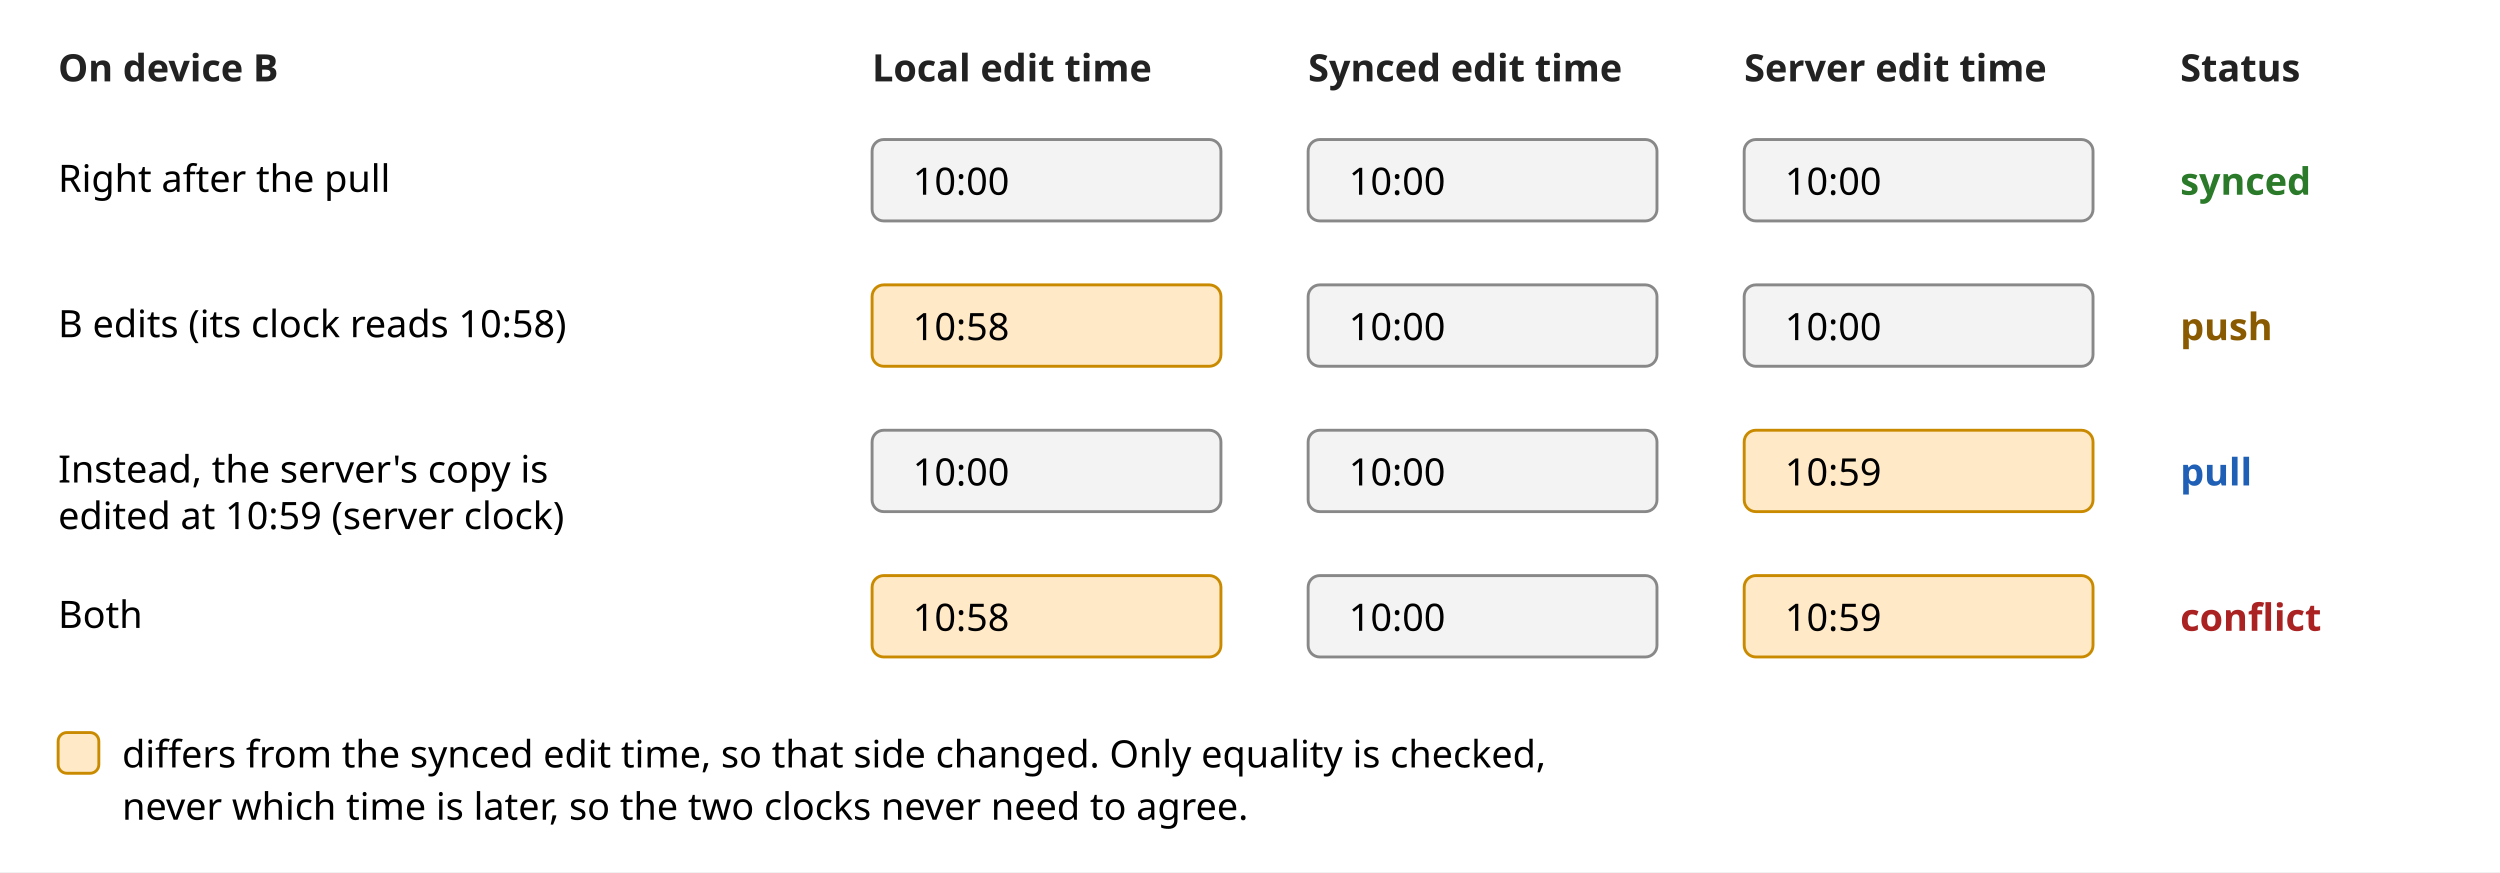
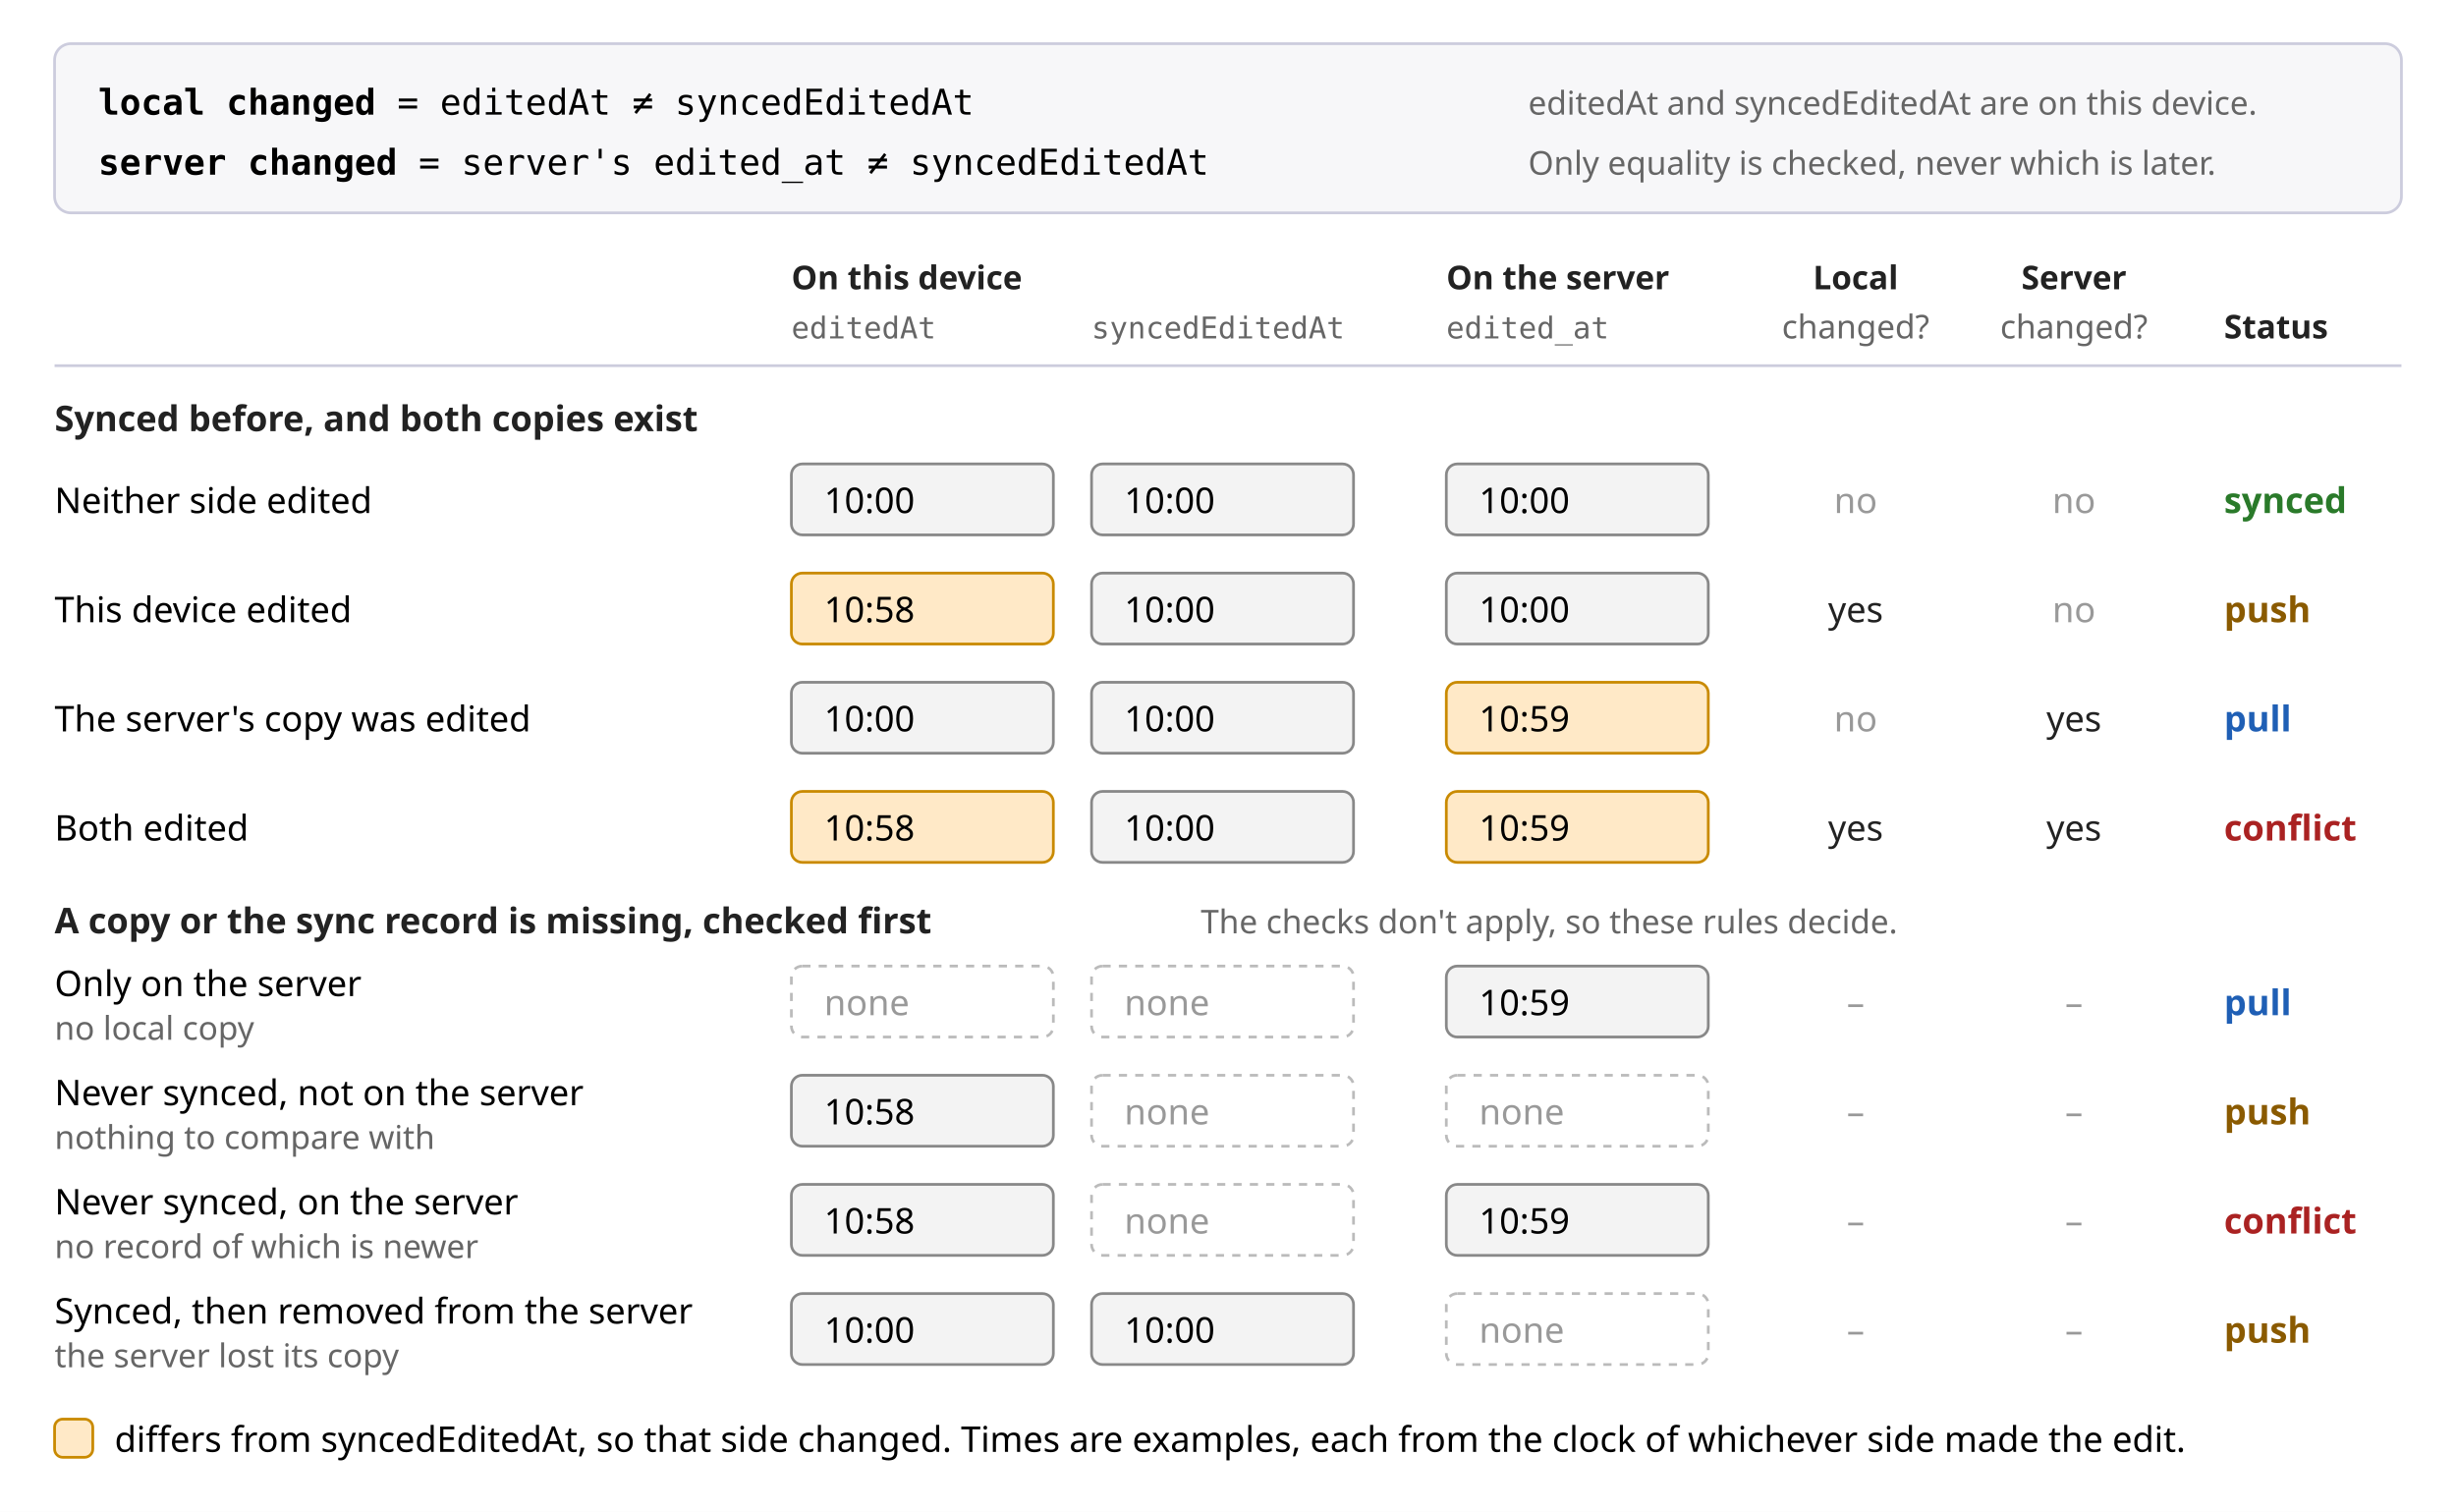
- <svg xmlns="http://www.w3.org/2000/svg" width="860" height="300" viewBox="0 0 860 300" font-family="system-ui, sans-serif" font-size="13">
-   <rect width="860" height="300" fill="#fff" />
-   <g font-weight="600" fill="#222">
-     <text x="20" y="28">On device B</text>
-     <text x="300" y="28">Local edit time</text>
-     <text x="450" y="28">Synced edit time</text>
-     <text x="600" y="28">Server edit time</text>
-     <text x="750" y="28">Status</text>
+ <svg xmlns="http://www.w3.org/2000/svg" width="900" height="554" viewBox="0 0 900 554" font-family="system-ui, sans-serif" font-size="13">
+   <rect width="900" height="554" fill="#fff" />
+   <rect x="20" y="16" width="860" height="62" rx="6" fill="#f7f7f9" stroke="#ccd" />
+   <text x="36" y="42" font-family="ui-monospace, SFMono-Regular, Menlo, Consolas, monospace" font-size="13">
+     <tspan font-weight="600">local changed </tspan> = editedAt ≠ syncedEditedAt</text>
+   <text x="36" y="64" font-family="ui-monospace, SFMono-Regular, Menlo, Consolas, monospace" font-size="13">
+     <tspan font-weight="600">server changed</tspan> = server's edited_at ≠ syncedEditedAt</text>
+   <text x="560" y="42" fill="#666" font-size="12">editedAt and syncedEditedAt are on this device.</text>
+   <text x="560" y="64" fill="#666" font-size="12">Only equality is checked, never which is later.</text>
+   <g font-weight="600" fill="#222" font-size="12">
+     <text x="290" y="106">On this device</text>
+     <text x="530" y="106">On the server</text>
+     <text x="680" y="106" text-anchor="middle">Local</text>
+     <text x="760" y="106" text-anchor="middle">Server</text>
+   </g>
+   <g fill="#666" font-size="12">
+     <text x="290" y="124" font-family="ui-monospace, SFMono-Regular, Menlo, Consolas, monospace" font-size="11">editedAt</text>
+     <text x="400" y="124" font-family="ui-monospace, SFMono-Regular, Menlo, Consolas, monospace" font-size="11">syncedEditedAt</text>
+     <text x="530" y="124" font-family="ui-monospace, SFMono-Regular, Menlo, Consolas, monospace" font-size="11">edited_at</text>
+     <text x="680" y="124" text-anchor="middle">changed?</text>
+     <text x="760" y="124" text-anchor="middle">changed?</text>
+     <text x="815" y="124" font-weight="600" fill="#222">Status</text>
+   </g>
+   <line x1="20" y1="134" x2="880" y2="134" stroke="#ccd" />
+   <text x="20" y="158" font-weight="600" fill="#222">Synced before, and both copies exist</text>
+   <g>
+     <text x="20" y="188">Neither side edited</text>
+     <rect x="290" y="170" width="96" height="26" rx="4" fill="#f3f3f3" stroke="#888" />
+     <text x="302" y="188">10:00</text>
+     <rect x="400" y="170" width="96" height="26" rx="4" fill="#f3f3f3" stroke="#888" />
+     <text x="412" y="188">10:00</text>
+     <rect x="530" y="170" width="96" height="26" rx="4" fill="#f3f3f3" stroke="#888" />
+     <text x="542" y="188">10:00</text>
+     <text x="680" y="188" text-anchor="middle" fill="#999">no</text>
+     <text x="760" y="188" text-anchor="middle" fill="#999">no</text>
+     <text x="815" y="188" font-weight="600" fill="#2a7a2a">synced</text>
  </g>
  <g>
-     <text x="20" y="66">Right after the pull</text>
-     <rect x="300" y="48" width="120" height="28" rx="4" fill="#f3f3f3" stroke="#888" />
-     <text x="314" y="67">10:00</text>
-     <rect x="450" y="48" width="120" height="28" rx="4" fill="#f3f3f3" stroke="#888" />
-     <text x="464" y="67">10:00</text>
-     <rect x="600" y="48" width="120" height="28" rx="4" fill="#f3f3f3" stroke="#888" />
-     <text x="614" y="67">10:00</text>
-     <text x="750" y="67" font-weight="600" fill="#2a7a2a">synced</text>
-     <text x="20" y="116">B edits (its clock reads 10:58)</text>
-     <rect x="300" y="98" width="120" height="28" rx="4" fill="#ffe9c7" stroke="#c98a00" />
-     <text x="314" y="117">10:58</text>
-     <rect x="450" y="98" width="120" height="28" rx="4" fill="#f3f3f3" stroke="#888" />
-     <text x="464" y="117">10:00</text>
-     <rect x="600" y="98" width="120" height="28" rx="4" fill="#f3f3f3" stroke="#888" />
-     <text x="614" y="117">10:00</text>
-     <text x="750" y="117" font-weight="600" fill="#8a5a00">push</text>
-     <text x="20" y="166">Instead, the server's copy is</text>
-     <text x="20" y="182">edited at 10:59 (server clock)</text>
-     <rect x="300" y="148" width="120" height="28" rx="4" fill="#f3f3f3" stroke="#888" />
-     <text x="314" y="167">10:00</text>
-     <rect x="450" y="148" width="120" height="28" rx="4" fill="#f3f3f3" stroke="#888" />
-     <text x="464" y="167">10:00</text>
-     <rect x="600" y="148" width="120" height="28" rx="4" fill="#ffe9c7" stroke="#c98a00" />
-     <text x="614" y="167">10:59</text>
-     <text x="750" y="167" font-weight="600" fill="#1f5fb5">pull</text>
-     <text x="20" y="216">Both</text>
-     <rect x="300" y="198" width="120" height="28" rx="4" fill="#ffe9c7" stroke="#c98a00" />
-     <text x="314" y="217">10:58</text>
-     <rect x="450" y="198" width="120" height="28" rx="4" fill="#f3f3f3" stroke="#888" />
-     <text x="464" y="217">10:00</text>
-     <rect x="600" y="198" width="120" height="28" rx="4" fill="#ffe9c7" stroke="#c98a00" />
-     <text x="614" y="217">10:59</text>
-     <text x="750" y="217" font-weight="600" fill="#a22">conflict</text>
+     <text x="20" y="228">This device edited</text>
+     <rect x="290" y="210" width="96" height="26" rx="4" fill="#ffe9c7" stroke="#c98a00" />
+     <text x="302" y="228">10:58</text>
+     <rect x="400" y="210" width="96" height="26" rx="4" fill="#f3f3f3" stroke="#888" />
+     <text x="412" y="228">10:00</text>
+     <rect x="530" y="210" width="96" height="26" rx="4" fill="#f3f3f3" stroke="#888" />
+     <text x="542" y="228">10:00</text>
+     <text x="680" y="228" text-anchor="middle" fill="#222">yes</text>
+     <text x="760" y="228" text-anchor="middle" fill="#999">no</text>
+     <text x="815" y="228" font-weight="600" fill="#8a5a00">push</text>
  </g>
-   <rect x="20" y="252" width="14" height="14" rx="3" fill="#ffe9c7" stroke="#c98a00" />
-   <text x="42" y="264">differs from the synced edit time, so that side changed. Only equality is checked,</text>
-   <text x="42" y="282">never which time is later, so the two clocks never need to agree.</text>
+   <g>
+     <text x="20" y="268">The server's copy was edited</text>
+     <rect x="290" y="250" width="96" height="26" rx="4" fill="#f3f3f3" stroke="#888" />
+     <text x="302" y="268">10:00</text>
+     <rect x="400" y="250" width="96" height="26" rx="4" fill="#f3f3f3" stroke="#888" />
+     <text x="412" y="268">10:00</text>
+     <rect x="530" y="250" width="96" height="26" rx="4" fill="#ffe9c7" stroke="#c98a00" />
+     <text x="542" y="268">10:59</text>
+     <text x="680" y="268" text-anchor="middle" fill="#999">no</text>
+     <text x="760" y="268" text-anchor="middle" fill="#222">yes</text>
+     <text x="815" y="268" font-weight="600" fill="#1f5fb5">pull</text>
+   </g>
+   <g>
+     <text x="20" y="308">Both edited</text>
+     <rect x="290" y="290" width="96" height="26" rx="4" fill="#ffe9c7" stroke="#c98a00" />
+     <text x="302" y="308">10:58</text>
+     <rect x="400" y="290" width="96" height="26" rx="4" fill="#f3f3f3" stroke="#888" />
+     <text x="412" y="308">10:00</text>
+     <rect x="530" y="290" width="96" height="26" rx="4" fill="#ffe9c7" stroke="#c98a00" />
+     <text x="542" y="308">10:59</text>
+     <text x="680" y="308" text-anchor="middle" fill="#222">yes</text>
+     <text x="760" y="308" text-anchor="middle" fill="#222">yes</text>
+     <text x="815" y="308" font-weight="600" fill="#a22">conflict</text>
+   </g>
+   <text x="20" y="342" font-weight="600" fill="#222">A copy or the sync record is missing, checked first</text>
+   <text x="440" y="342" fill="#666" font-size="12">The checks don't apply, so these rules decide.</text>
+   <g>
+     <text x="20" y="365">Only on the server</text>
+     <text x="20" y="381" fill="#666" font-size="12">no local copy</text>
+     <rect x="290" y="354" width="96" height="26" rx="4" fill="#fff" stroke="#bbb" stroke-dasharray="3 3" />
+     <text x="302" y="372" fill="#999">none</text>
+     <rect x="400" y="354" width="96" height="26" rx="4" fill="#fff" stroke="#bbb" stroke-dasharray="3 3" />
+     <text x="412" y="372" fill="#999">none</text>
+     <rect x="530" y="354" width="96" height="26" rx="4" fill="#f3f3f3" stroke="#888" />
+     <text x="542" y="372">10:59</text>
+     <text x="680" y="372" text-anchor="middle" fill="#999">–</text>
+     <text x="760" y="372" text-anchor="middle" fill="#999">–</text>
+     <text x="815" y="372" font-weight="600" fill="#1f5fb5">pull</text>
+   </g>
+   <g>
+     <text x="20" y="405">Never synced, not on the server</text>
+     <text x="20" y="421" fill="#666" font-size="12">nothing to compare with</text>
+     <rect x="290" y="394" width="96" height="26" rx="4" fill="#f3f3f3" stroke="#888" />
+     <text x="302" y="412">10:58</text>
+     <rect x="400" y="394" width="96" height="26" rx="4" fill="#fff" stroke="#bbb" stroke-dasharray="3 3" />
+     <text x="412" y="412" fill="#999">none</text>
+     <rect x="530" y="394" width="96" height="26" rx="4" fill="#fff" stroke="#bbb" stroke-dasharray="3 3" />
+     <text x="542" y="412" fill="#999">none</text>
+     <text x="680" y="412" text-anchor="middle" fill="#999">–</text>
+     <text x="760" y="412" text-anchor="middle" fill="#999">–</text>
+     <text x="815" y="412" font-weight="600" fill="#8a5a00">push</text>
+   </g>
+   <g>
+     <text x="20" y="445">Never synced, on the server</text>
+     <text x="20" y="461" fill="#666" font-size="12">no record of which is newer</text>
+     <rect x="290" y="434" width="96" height="26" rx="4" fill="#f3f3f3" stroke="#888" />
+     <text x="302" y="452">10:58</text>
+     <rect x="400" y="434" width="96" height="26" rx="4" fill="#fff" stroke="#bbb" stroke-dasharray="3 3" />
+     <text x="412" y="452" fill="#999">none</text>
+     <rect x="530" y="434" width="96" height="26" rx="4" fill="#f3f3f3" stroke="#888" />
+     <text x="542" y="452">10:59</text>
+     <text x="680" y="452" text-anchor="middle" fill="#999">–</text>
+     <text x="760" y="452" text-anchor="middle" fill="#999">–</text>
+     <text x="815" y="452" font-weight="600" fill="#a22">conflict</text>
+   </g>
+   <g>
+     <text x="20" y="485">Synced, then removed from the server</text>
+     <text x="20" y="501" fill="#666" font-size="12">the server lost its copy</text>
+     <rect x="290" y="474" width="96" height="26" rx="4" fill="#f3f3f3" stroke="#888" />
+     <text x="302" y="492">10:00</text>
+     <rect x="400" y="474" width="96" height="26" rx="4" fill="#f3f3f3" stroke="#888" />
+     <text x="412" y="492">10:00</text>
+     <rect x="530" y="474" width="96" height="26" rx="4" fill="#fff" stroke="#bbb" stroke-dasharray="3 3" />
+     <text x="542" y="492" fill="#999">none</text>
+     <text x="680" y="492" text-anchor="middle" fill="#999">–</text>
+     <text x="760" y="492" text-anchor="middle" fill="#999">–</text>
+     <text x="815" y="492" font-weight="600" fill="#8a5a00">push</text>
+   </g>
+   <rect x="20" y="520" width="14" height="14" rx="3" fill="#ffe9c7" stroke="#c98a00" />
+   <text x="42" y="532">differs from syncedEditedAt, so that side changed. Times are examples, each from the clock of whichever side made the edit.</text>
</svg>
